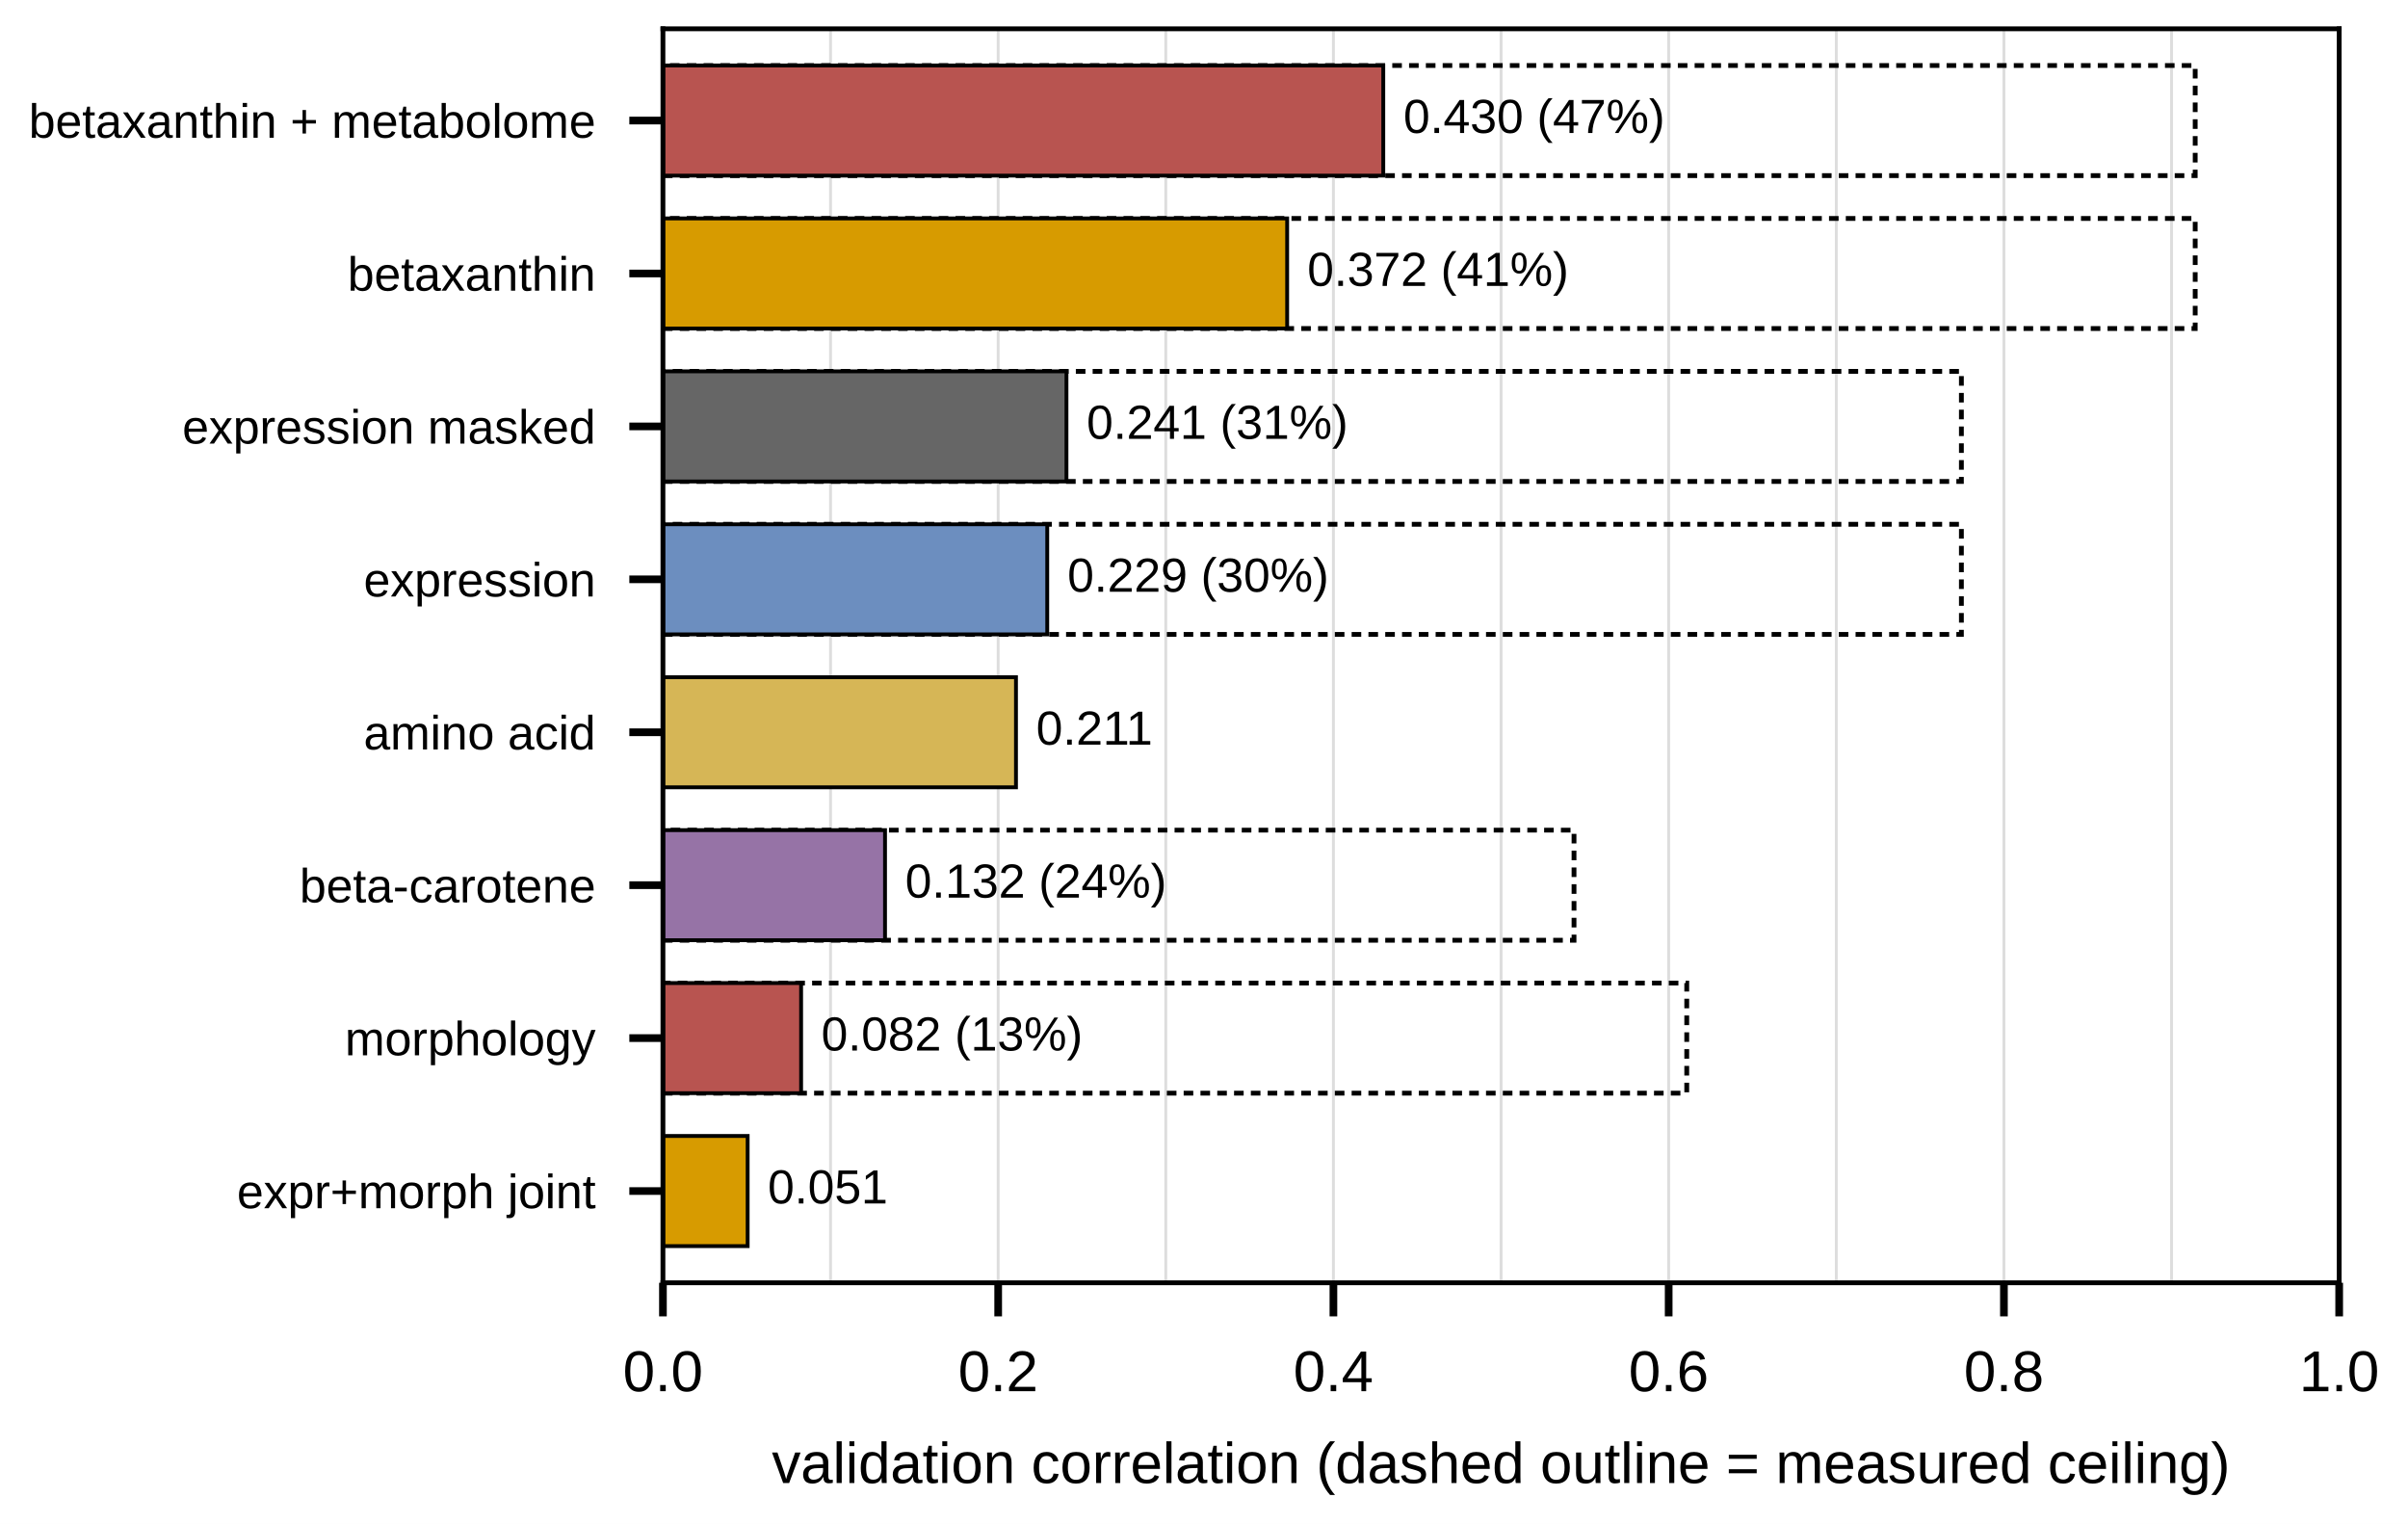
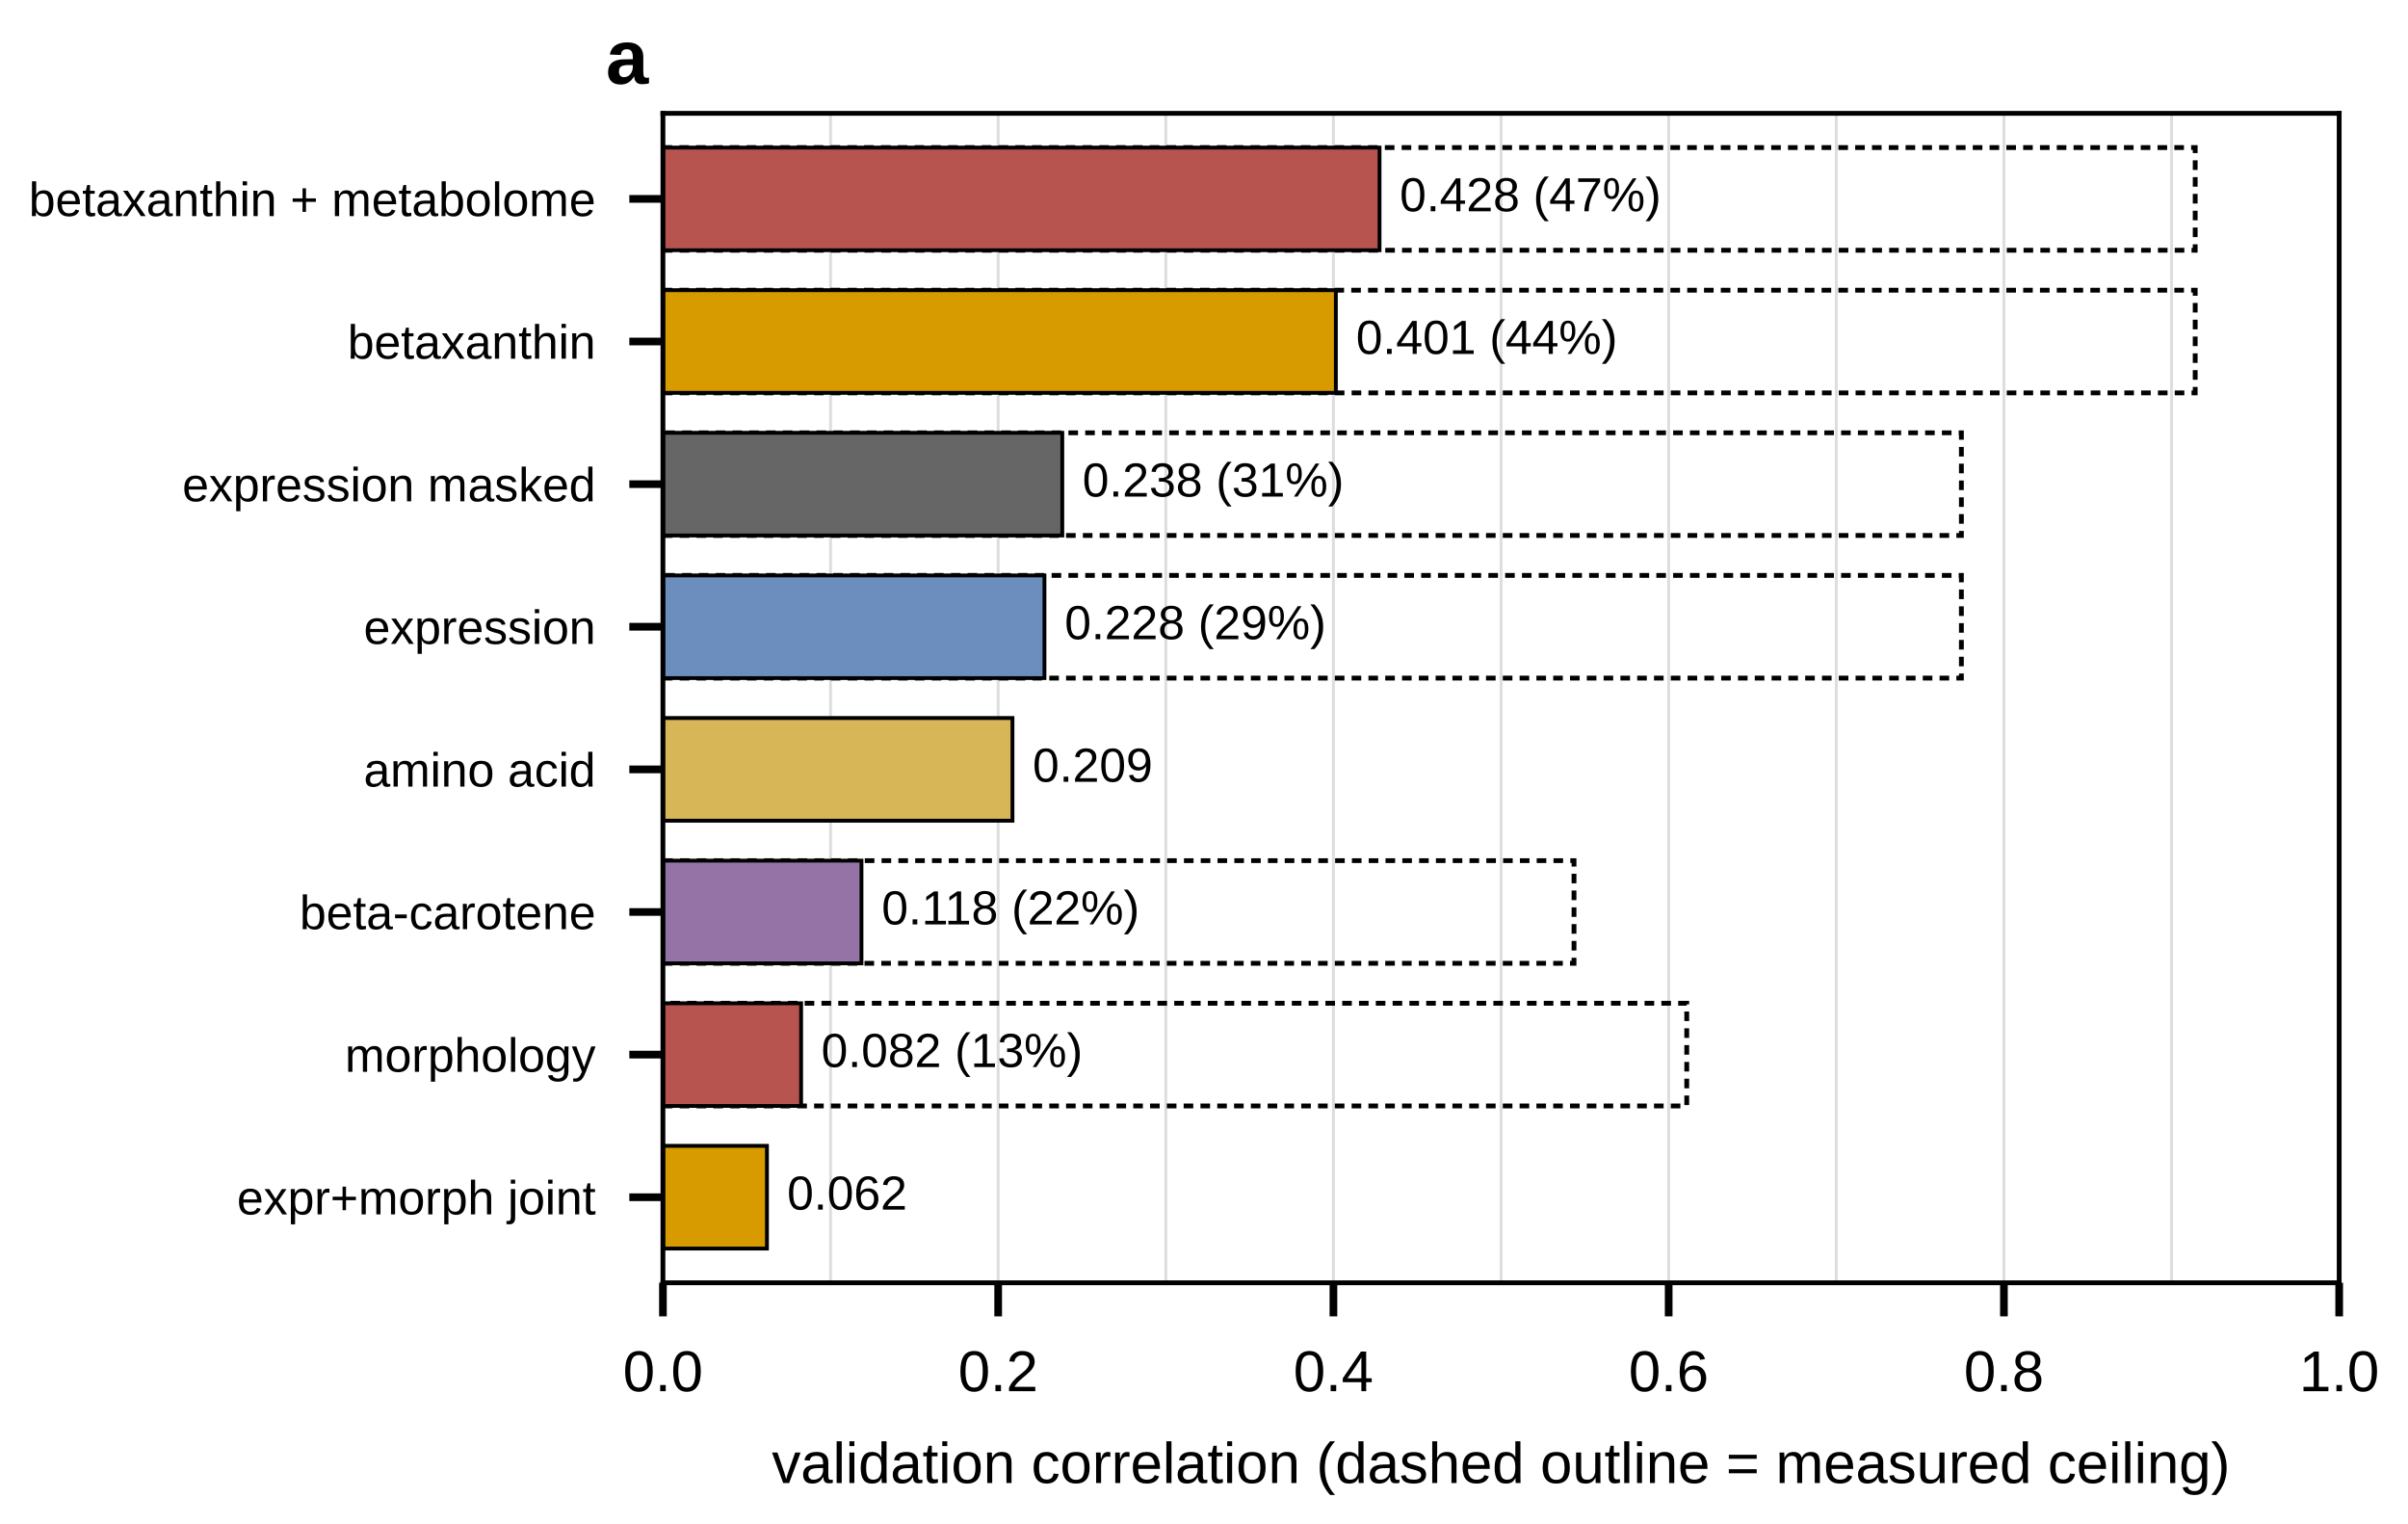
<svg xmlns="http://www.w3.org/2000/svg" xmlns:xlink="http://www.w3.org/1999/xlink" width="348.425" height="220.472" viewBox="0 0 348.425 220.472" version="1.1">
  <g transform="scale(1.388889)">
    <defs>
      <style type="text/css">*{stroke-linejoin: round; stroke-linecap: butt}</style>
    </defs>
    <g id="figure_1">
      <g id="patch_1">
        <path d="M 0 158.74  L 250.866 158.74  L 250.866 0  L 0 0  z " style="fill: #ffffff" />
      </g>
      <g id="axes_1">
        <g id="patch_2">
-           <path d="M 69.064 133.622  L 243.696 133.622  L 243.696 3  L 69.064 3  z " style="fill: #ffffff" />
+           <path d="M 69.064 133.622  L 243.696 133.622  L 243.696 11.805  L 69.064 11.805  z " style="fill: #ffffff" />
        </g>
        <g id="matplotlib.axis_1">
          <g id="xtick_1">
            <g id="line2d_1">
-               <path d="M 69.064 133.622  L 69.064 3  " clip-path="url(#pde5a9af03e)" style="fill: none; stroke: #dddddd; stroke-width: 0.3; stroke-linecap: square" />
+               <path d="M 69.064 133.622  L 69.064 11.805  " clip-path="url(#p1551ad87fe)" style="fill: none; stroke: #dddddd; stroke-width: 0.3; stroke-linecap: square" />
            </g>
            <g id="line2d_2">
              <defs>
                <path id="md3a3946f29" d="M 0 0  L 0 3.5  " style="stroke: #000000; stroke-width: 0.8" />
              </defs>
              <g>
                <use xlink:href="#md3a3946f29" x="69.064" y="133.622" style="stroke: #000000; stroke-width: 0.8" />
              </g>
            </g>
            <g id="text_1">
              <text style="font-size: 6px; font-family: 'Arial'; text-anchor: middle" x="69.064" y="144.917" transform="rotate(-0 69.06352 144.9168)">0.0</text>
            </g>
          </g>
          <g id="xtick_2">
            <g id="line2d_3">
-               <path d="M 103.99 133.622  L 103.99 3  " clip-path="url(#pde5a9af03e)" style="fill: none; stroke: #dddddd; stroke-width: 0.3; stroke-linecap: square" />
+               <path d="M 103.99 133.622  L 103.99 11.805  " clip-path="url(#p1551ad87fe)" style="fill: none; stroke: #dddddd; stroke-width: 0.3; stroke-linecap: square" />
            </g>
            <g id="line2d_4">
              <g>
                <use xlink:href="#md3a3946f29" x="103.99" y="133.622" style="stroke: #000000; stroke-width: 0.8" />
              </g>
            </g>
            <g id="text_2">
              <text style="font-size: 6px; font-family: 'Arial'; text-anchor: middle" x="103.99" y="144.917" transform="rotate(-0 103.99 144.9168)">0.2</text>
            </g>
          </g>
          <g id="xtick_3">
            <g id="line2d_5">
-               <path d="M 138.916 133.622  L 138.916 3  " clip-path="url(#pde5a9af03e)" style="fill: none; stroke: #dddddd; stroke-width: 0.3; stroke-linecap: square" />
+               <path d="M 138.916 133.622  L 138.916 11.805  " clip-path="url(#p1551ad87fe)" style="fill: none; stroke: #dddddd; stroke-width: 0.3; stroke-linecap: square" />
            </g>
            <g id="line2d_6">
              <g>
                <use xlink:href="#md3a3946f29" x="138.916" y="133.622" style="stroke: #000000; stroke-width: 0.8" />
              </g>
            </g>
            <g id="text_3">
              <text style="font-size: 6px; font-family: 'Arial'; text-anchor: middle" x="138.916" y="144.917" transform="rotate(-0 138.9165 144.9168)">0.4</text>
            </g>
          </g>
          <g id="xtick_4">
            <g id="line2d_7">
-               <path d="M 173.843 133.622  L 173.843 3  " clip-path="url(#pde5a9af03e)" style="fill: none; stroke: #dddddd; stroke-width: 0.3; stroke-linecap: square" />
+               <path d="M 173.843 133.622  L 173.843 11.805  " clip-path="url(#p1551ad87fe)" style="fill: none; stroke: #dddddd; stroke-width: 0.3; stroke-linecap: square" />
            </g>
            <g id="line2d_8">
              <g>
                <use xlink:href="#md3a3946f29" x="173.843" y="133.622" style="stroke: #000000; stroke-width: 0.8" />
              </g>
            </g>
            <g id="text_4">
              <text style="font-size: 6px; font-family: 'Arial'; text-anchor: middle" x="173.843" y="144.917" transform="rotate(-0 173.843 144.9168)">0.6</text>
            </g>
          </g>
          <g id="xtick_5">
            <g id="line2d_9">
-               <path d="M 208.769 133.622  L 208.769 3  " clip-path="url(#pde5a9af03e)" style="fill: none; stroke: #dddddd; stroke-width: 0.3; stroke-linecap: square" />
+               <path d="M 208.769 133.622  L 208.769 11.805  " clip-path="url(#p1551ad87fe)" style="fill: none; stroke: #dddddd; stroke-width: 0.3; stroke-linecap: square" />
            </g>
            <g id="line2d_10">
              <g>
                <use xlink:href="#md3a3946f29" x="208.769" y="133.622" style="stroke: #000000; stroke-width: 0.8" />
              </g>
            </g>
            <g id="text_5">
              <text style="font-size: 6px; font-family: 'Arial'; text-anchor: middle" x="208.769" y="144.917" transform="rotate(-0 208.7694 144.9168)">0.8</text>
            </g>
          </g>
          <g id="xtick_6">
            <g id="line2d_11">
-               <path d="M 243.696 133.622  L 243.696 3  " clip-path="url(#pde5a9af03e)" style="fill: none; stroke: #dddddd; stroke-width: 0.3; stroke-linecap: square" />
+               <path d="M 243.696 133.622  L 243.696 11.805  " clip-path="url(#p1551ad87fe)" style="fill: none; stroke: #dddddd; stroke-width: 0.3; stroke-linecap: square" />
            </g>
            <g id="line2d_12">
              <g>
                <use xlink:href="#md3a3946f29" x="243.696" y="133.622" style="stroke: #000000; stroke-width: 0.8" />
              </g>
            </g>
            <g id="text_6">
              <text style="font-size: 6px; font-family: 'Arial'; text-anchor: middle" x="243.696" y="144.917" transform="rotate(-0 243.6959 144.9168)">1.0</text>
            </g>
          </g>
          <g id="xtick_7">
            <g id="line2d_13">
-               <path d="M 86.527 133.622  L 86.527 3  " clip-path="url(#pde5a9af03e)" style="fill: none; stroke: #dddddd; stroke-width: 0.3; stroke-linecap: square" />
+               <path d="M 86.527 133.622  L 86.527 11.805  " clip-path="url(#p1551ad87fe)" style="fill: none; stroke: #dddddd; stroke-width: 0.3; stroke-linecap: square" />
            </g>
            <g id="line2d_14" />
          </g>
          <g id="xtick_8">
            <g id="line2d_15">
-               <path d="M 121.453 133.622  L 121.453 3  " clip-path="url(#pde5a9af03e)" style="fill: none; stroke: #dddddd; stroke-width: 0.3; stroke-linecap: square" />
+               <path d="M 121.453 133.622  L 121.453 11.805  " clip-path="url(#p1551ad87fe)" style="fill: none; stroke: #dddddd; stroke-width: 0.3; stroke-linecap: square" />
            </g>
            <g id="line2d_16" />
          </g>
          <g id="xtick_9">
            <g id="line2d_17">
-               <path d="M 156.38 133.622  L 156.38 3  " clip-path="url(#pde5a9af03e)" style="fill: none; stroke: #dddddd; stroke-width: 0.3; stroke-linecap: square" />
+               <path d="M 156.38 133.622  L 156.38 11.805  " clip-path="url(#p1551ad87fe)" style="fill: none; stroke: #dddddd; stroke-width: 0.3; stroke-linecap: square" />
            </g>
            <g id="line2d_18" />
          </g>
          <g id="xtick_10">
            <g id="line2d_19">
-               <path d="M 191.306 133.622  L 191.306 3  " clip-path="url(#pde5a9af03e)" style="fill: none; stroke: #dddddd; stroke-width: 0.3; stroke-linecap: square" />
+               <path d="M 191.306 133.622  L 191.306 11.805  " clip-path="url(#p1551ad87fe)" style="fill: none; stroke: #dddddd; stroke-width: 0.3; stroke-linecap: square" />
            </g>
            <g id="line2d_20" />
          </g>
          <g id="xtick_11">
            <g id="line2d_21">
-               <path d="M 226.233 133.622  L 226.233 3  " clip-path="url(#pde5a9af03e)" style="fill: none; stroke: #dddddd; stroke-width: 0.3; stroke-linecap: square" />
+               <path d="M 226.233 133.622  L 226.233 11.805  " clip-path="url(#p1551ad87fe)" style="fill: none; stroke: #dddddd; stroke-width: 0.3; stroke-linecap: square" />
            </g>
            <g id="line2d_22" />
          </g>
          <g id="text_7">
            <text style="font-size: 6px; font-family: 'Arial'; text-anchor: middle" x="156.38" y="154.477" transform="rotate(-0 156.3797 154.4771)">validation correlation (dashed outline = measured ceiling)</text>
          </g>
        </g>
        <g id="matplotlib.axis_2">
          <g id="ytick_1">
            <g id="line2d_23">
              <defs>
                <path id="m997f827e6e" d="M 0 0  L -3.5 0  " style="stroke: #000000; stroke-width: 0.8" />
              </defs>
              <g>
-                 <use xlink:href="#m997f827e6e" x="69.064" y="124.064" style="stroke: #000000; stroke-width: 0.8" />
+                 <use xlink:href="#m997f827e6e" x="69.064" y="124.709" style="stroke: #000000; stroke-width: 0.8" />
              </g>
            </g>
            <g id="text_8">
-               <text style="font-size: 5px; font-family: 'Arial'; text-anchor: end" x="62.064" y="125.854" transform="rotate(-0 62.06352 125.8539)">expr+morph joint</text>
+               <text style="font-size: 5px; font-family: 'Arial'; text-anchor: end" x="62.064" y="126.498" transform="rotate(-0 62.06352 126.4981)">expr+morph joint</text>
            </g>
          </g>
          <g id="ytick_2">
            <g id="line2d_24">
              <g>
-                 <use xlink:href="#m997f827e6e" x="69.064" y="108.135" style="stroke: #000000; stroke-width: 0.8" />
+                 <use xlink:href="#m997f827e6e" x="69.064" y="109.853" style="stroke: #000000; stroke-width: 0.8" />
              </g>
            </g>
            <g id="text_9">
-               <text style="font-size: 5px; font-family: 'Arial'; text-anchor: end" x="62.064" y="109.924" transform="rotate(-0 62.06352 109.9244)">morphology</text>
+               <text style="font-size: 5px; font-family: 'Arial'; text-anchor: end" x="62.064" y="111.642" transform="rotate(-0 62.06352 111.6424)">morphology</text>
            </g>
          </g>
          <g id="ytick_3">
            <g id="line2d_25">
              <g>
-                 <use xlink:href="#m997f827e6e" x="69.064" y="92.205" style="stroke: #000000; stroke-width: 0.8" />
+                 <use xlink:href="#m997f827e6e" x="69.064" y="94.997" style="stroke: #000000; stroke-width: 0.8" />
              </g>
            </g>
            <g id="text_10">
-               <text style="font-size: 5px; font-family: 'Arial'; text-anchor: end" x="62.064" y="93.995" transform="rotate(-0 62.06352 93.99487)">beta-carotene</text>
+               <text style="font-size: 5px; font-family: 'Arial'; text-anchor: end" x="62.064" y="96.787" transform="rotate(-0 62.06352 96.7867)">beta-carotene</text>
            </g>
          </g>
          <g id="ytick_4">
            <g id="line2d_26">
              <g>
-                 <use xlink:href="#m997f827e6e" x="69.064" y="76.276" style="stroke: #000000; stroke-width: 0.8" />
+                 <use xlink:href="#m997f827e6e" x="69.064" y="80.142" style="stroke: #000000; stroke-width: 0.8" />
              </g>
            </g>
            <g id="text_11">
-               <text style="font-size: 5px; font-family: 'Arial'; text-anchor: end" x="62.064" y="78.065" transform="rotate(-0 62.06352 78.06537)">amino acid</text>
+               <text style="font-size: 5px; font-family: 'Arial'; text-anchor: end" x="62.064" y="81.931" transform="rotate(-0 62.06352 81.93098)">amino acid</text>
            </g>
          </g>
          <g id="ytick_5">
            <g id="line2d_27">
              <g>
-                 <use xlink:href="#m997f827e6e" x="69.064" y="60.346" style="stroke: #000000; stroke-width: 0.8" />
+                 <use xlink:href="#m997f827e6e" x="69.064" y="65.286" style="stroke: #000000; stroke-width: 0.8" />
              </g>
            </g>
            <g id="text_12">
-               <text style="font-size: 5px; font-family: 'Arial'; text-anchor: end" x="62.064" y="62.136" transform="rotate(-0 62.06352 62.13588)">expression</text>
+               <text style="font-size: 5px; font-family: 'Arial'; text-anchor: end" x="62.064" y="67.075" transform="rotate(-0 62.06352 67.07527)">expression</text>
            </g>
          </g>
          <g id="ytick_6">
            <g id="line2d_28">
              <g>
-                 <use xlink:href="#m997f827e6e" x="69.064" y="44.417" style="stroke: #000000; stroke-width: 0.8" />
+                 <use xlink:href="#m997f827e6e" x="69.064" y="50.43" style="stroke: #000000; stroke-width: 0.8" />
              </g>
            </g>
            <g id="text_13">
-               <text style="font-size: 5px; font-family: 'Arial'; text-anchor: end" x="62.064" y="46.206" transform="rotate(-0 62.06352 46.20638)">expression masked</text>
+               <text style="font-size: 5px; font-family: 'Arial'; text-anchor: end" x="62.064" y="52.22" transform="rotate(-0 62.06352 52.21955)">expression masked</text>
            </g>
          </g>
          <g id="ytick_7">
            <g id="line2d_29">
              <g>
-                 <use xlink:href="#m997f827e6e" x="69.064" y="28.487" style="stroke: #000000; stroke-width: 0.8" />
+                 <use xlink:href="#m997f827e6e" x="69.064" y="35.574" style="stroke: #000000; stroke-width: 0.8" />
              </g>
            </g>
            <g id="text_14">
-               <text style="font-size: 5px; font-family: 'Arial'; text-anchor: end" x="62.064" y="30.277" transform="rotate(-0 62.06352 30.27689)">betaxanthin</text>
+               <text style="font-size: 5px; font-family: 'Arial'; text-anchor: end" x="62.064" y="37.364" transform="rotate(-0 62.06352 37.36384)">betaxanthin</text>
            </g>
          </g>
          <g id="ytick_8">
            <g id="line2d_30">
              <g>
-                 <use xlink:href="#m997f827e6e" x="69.064" y="12.558" style="stroke: #000000; stroke-width: 0.8" />
+                 <use xlink:href="#m997f827e6e" x="69.064" y="20.719" style="stroke: #000000; stroke-width: 0.8" />
              </g>
            </g>
            <g id="text_15">
-               <text style="font-size: 5px; font-family: 'Arial'; text-anchor: end" x="62.064" y="14.347" transform="rotate(-0 62.06352 14.34739)">betaxanthin + metabolome</text>
+               <text style="font-size: 5px; font-family: 'Arial'; text-anchor: end" x="62.064" y="22.508" transform="rotate(-0 62.06352 22.50812)">betaxanthin + metabolome</text>
            </g>
          </g>
        </g>
        <g id="patch_3">
-           <path d="M 69.064 113.87  L 175.725 113.87  L 175.725 102.4  L 69.064 102.4  L 69.064 113.87  z " clip-path="url(#pde5a9af03e)" style="fill: none; stroke-dasharray: 1,0.75; stroke-dashoffset: 0; stroke: #000000; stroke-width: 0.5; stroke-linejoin: miter" />
+           <path d="M 69.064 115.201  L 175.725 115.201  L 175.725 104.505  L 69.064 104.505  L 69.064 115.201  z " clip-path="url(#p1551ad87fe)" style="fill: none; stroke-dasharray: 1,0.75; stroke-dashoffset: 0; stroke: #000000; stroke-width: 0.5; stroke-linejoin: miter" />
        </g>
        <g id="patch_4">
-           <path d="M 69.064 97.94  L 163.981 97.94  L 163.981 86.471  L 69.064 86.471  L 69.064 97.94  z " clip-path="url(#pde5a9af03e)" style="fill: none; stroke-dasharray: 1,0.75; stroke-dashoffset: 0; stroke: #000000; stroke-width: 0.5; stroke-linejoin: miter" />
+           <path d="M 69.064 100.345  L 163.981 100.345  L 163.981 89.649  L 69.064 89.649  L 69.064 100.345  z " clip-path="url(#p1551ad87fe)" style="fill: none; stroke-dasharray: 1,0.75; stroke-dashoffset: 0; stroke: #000000; stroke-width: 0.5; stroke-linejoin: miter" />
        </g>
        <g id="patch_5">
-           <path d="M 69.064 66.081  L 204.338 66.081  L 204.338 54.612  L 69.064 54.612  L 69.064 66.081  z " clip-path="url(#pde5a9af03e)" style="fill: none; stroke-dasharray: 1,0.75; stroke-dashoffset: 0; stroke: #000000; stroke-width: 0.5; stroke-linejoin: miter" />
+           <path d="M 69.064 70.634  L 204.338 70.634  L 204.338 59.938  L 69.064 59.938  L 69.064 70.634  z " clip-path="url(#p1551ad87fe)" style="fill: none; stroke-dasharray: 1,0.75; stroke-dashoffset: 0; stroke: #000000; stroke-width: 0.5; stroke-linejoin: miter" />
        </g>
        <g id="patch_6">
-           <path d="M 69.064 50.152  L 204.338 50.152  L 204.338 38.682  L 69.064 38.682  L 69.064 50.152  z " clip-path="url(#pde5a9af03e)" style="fill: none; stroke-dasharray: 1,0.75; stroke-dashoffset: 0; stroke: #000000; stroke-width: 0.5; stroke-linejoin: miter" />
+           <path d="M 69.064 55.778  L 204.338 55.778  L 204.338 45.082  L 69.064 45.082  L 69.064 55.778  z " clip-path="url(#p1551ad87fe)" style="fill: none; stroke-dasharray: 1,0.75; stroke-dashoffset: 0; stroke: #000000; stroke-width: 0.5; stroke-linejoin: miter" />
        </g>
        <g id="patch_7">
-           <path d="M 69.064 34.222  L 228.696 34.222  L 228.696 22.753  L 69.064 22.753  L 69.064 34.222  z " clip-path="url(#pde5a9af03e)" style="fill: none; stroke-dasharray: 1,0.75; stroke-dashoffset: 0; stroke: #000000; stroke-width: 0.5; stroke-linejoin: miter" />
+           <path d="M 69.064 40.922  L 228.696 40.922  L 228.696 30.226  L 69.064 30.226  L 69.064 40.922  z " clip-path="url(#p1551ad87fe)" style="fill: none; stroke-dasharray: 1,0.75; stroke-dashoffset: 0; stroke: #000000; stroke-width: 0.5; stroke-linejoin: miter" />
        </g>
        <g id="patch_8">
-           <path d="M 69.064 18.293  L 228.696 18.293  L 228.696 6.823  L 69.064 6.823  L 69.064 18.293  z " clip-path="url(#pde5a9af03e)" style="fill: none; stroke-dasharray: 1,0.75; stroke-dashoffset: 0; stroke: #000000; stroke-width: 0.5; stroke-linejoin: miter" />
+           <path d="M 69.064 26.067  L 228.696 26.067  L 228.696 15.371  L 69.064 15.371  L 69.064 26.067  z " clip-path="url(#p1551ad87fe)" style="fill: none; stroke-dasharray: 1,0.75; stroke-dashoffset: 0; stroke: #000000; stroke-width: 0.5; stroke-linejoin: miter" />
        </g>
        <g id="patch_9">
-           <path d="M 69.064 129.799  L 77.889 129.799  L 77.889 118.33  L 69.064 118.33  z " clip-path="url(#pde5a9af03e)" style="fill: #d79b00; stroke: #000000; stroke-width: 0.4; stroke-linejoin: miter" />
+           <path d="M 69.064 130.057  L 79.9 130.057  L 79.9 119.361  L 69.064 119.361  z " clip-path="url(#p1551ad87fe)" style="fill: #d79b00; stroke: #000000; stroke-width: 0.4; stroke-linejoin: miter" />
        </g>
        <g id="patch_10">
-           <path d="M 69.064 113.87  L 83.46 113.87  L 83.46 102.4  L 69.064 102.4  z " clip-path="url(#pde5a9af03e)" style="fill: #b85450; stroke: #000000; stroke-width: 0.4; stroke-linejoin: miter" />
+           <path d="M 69.064 115.201  L 83.46 115.201  L 83.46 104.505  L 69.064 104.505  z " clip-path="url(#p1551ad87fe)" style="fill: #b85450; stroke: #000000; stroke-width: 0.4; stroke-linejoin: miter" />
        </g>
        <g id="patch_11">
-           <path d="M 69.064 97.94  L 92.202 97.94  L 92.202 86.471  L 69.064 86.471  z " clip-path="url(#pde5a9af03e)" style="fill: #9673a6; stroke: #000000; stroke-width: 0.4; stroke-linejoin: miter" />
+           <path d="M 69.064 100.345  L 89.747 100.345  L 89.747 89.649  L 69.064 89.649  z " clip-path="url(#p1551ad87fe)" style="fill: #9673a6; stroke: #000000; stroke-width: 0.4; stroke-linejoin: miter" />
        </g>
        <g id="patch_12">
-           <path d="M 69.064 82.011  L 105.845 82.011  L 105.845 70.541  L 69.064 70.541  z " clip-path="url(#pde5a9af03e)" style="fill: #d6b656; stroke: #000000; stroke-width: 0.4; stroke-linejoin: miter" />
+           <path d="M 69.064 85.49  L 105.478 85.49  L 105.478 74.793  L 69.064 74.793  z " clip-path="url(#p1551ad87fe)" style="fill: #d6b656; stroke: #000000; stroke-width: 0.4; stroke-linejoin: miter" />
        </g>
        <g id="patch_13">
-           <path d="M 69.064 66.081  L 109.102 66.081  L 109.102 54.612  L 69.064 54.612  z " clip-path="url(#pde5a9af03e)" style="fill: #6c8ebf; stroke: #000000; stroke-width: 0.4; stroke-linejoin: miter" />
+           <path d="M 69.064 70.634  L 108.81 70.634  L 108.81 59.938  L 69.064 59.938  z " clip-path="url(#p1551ad87fe)" style="fill: #6c8ebf; stroke: #000000; stroke-width: 0.4; stroke-linejoin: miter" />
        </g>
        <g id="patch_14">
-           <path d="M 69.064 50.152  L 111.104 50.152  L 111.104 38.682  L 69.064 38.682  z " clip-path="url(#pde5a9af03e)" style="fill: #666666; stroke: #000000; stroke-width: 0.4; stroke-linejoin: miter" />
+           <path d="M 69.064 55.778  L 110.669 55.778  L 110.669 45.082  L 69.064 45.082  z " clip-path="url(#p1551ad87fe)" style="fill: #666666; stroke: #000000; stroke-width: 0.4; stroke-linejoin: miter" />
        </g>
        <g id="patch_15">
-           <path d="M 69.064 34.222  L 134.096 34.222  L 134.096 22.753  L 69.064 22.753  z " clip-path="url(#pde5a9af03e)" style="fill: #d79b00; stroke: #000000; stroke-width: 0.4; stroke-linejoin: miter" />
+           <path d="M 69.064 40.922  L 139.17 40.922  L 139.17 30.226  L 69.064 30.226  z " clip-path="url(#p1551ad87fe)" style="fill: #d79b00; stroke: #000000; stroke-width: 0.4; stroke-linejoin: miter" />
        </g>
        <g id="patch_16">
-           <path d="M 69.064 18.293  L 144.109 18.293  L 144.109 6.823  L 69.064 6.823  z " clip-path="url(#pde5a9af03e)" style="fill: #b85450; stroke: #000000; stroke-width: 0.4; stroke-linejoin: miter" />
+           <path d="M 69.064 26.067  L 143.72 26.067  L 143.72 15.371  L 69.064 15.371  z " clip-path="url(#p1551ad87fe)" style="fill: #b85450; stroke: #000000; stroke-width: 0.4; stroke-linejoin: miter" />
        </g>
        <g id="patch_17">
-           <path d="M 69.064 133.622  L 69.064 3  " style="fill: none; stroke: #000000; stroke-width: 0.5; stroke-linejoin: miter; stroke-linecap: square" />
+           <path d="M 69.064 133.622  L 69.064 11.805  " style="fill: none; stroke: #000000; stroke-width: 0.5; stroke-linejoin: miter; stroke-linecap: square" />
        </g>
        <g id="patch_18">
-           <path d="M 243.696 133.622  L 243.696 3  " style="fill: none; stroke: #000000; stroke-width: 0.5; stroke-linejoin: miter; stroke-linecap: square" />
+           <path d="M 243.696 133.622  L 243.696 11.805  " style="fill: none; stroke: #000000; stroke-width: 0.5; stroke-linejoin: miter; stroke-linecap: square" />
        </g>
        <g id="patch_19">
          <path d="M 69.064 133.622  L 243.696 133.622  " style="fill: none; stroke: #000000; stroke-width: 0.5; stroke-linejoin: miter; stroke-linecap: square" />
        </g>
        <g id="patch_20">
-           <path d="M 69.064 3  L 243.696 3  " style="fill: none; stroke: #000000; stroke-width: 0.5; stroke-linejoin: miter; stroke-linecap: square" />
+           <path d="M 69.064 11.805  L 243.696 11.805  " style="fill: none; stroke: #000000; stroke-width: 0.5; stroke-linejoin: miter; stroke-linecap: square" />
        </g>
        <g id="text_16">
-           <text style="font-size: 5px; font-family: 'Arial'; text-anchor: start" x="79.984" y="125.357" transform="rotate(-0 79.98429 125.357)">0.051</text>
+           <text style="font-size: 5px; font-family: 'Arial'; text-anchor: start" x="81.996" y="126.001" transform="rotate(-0 81.99588 126.0013)">0.062</text>
        </g>
        <g id="text_17">
-           <text style="font-size: 5px; font-family: 'Arial'; text-anchor: start" x="85.555" y="109.429" transform="rotate(-0 85.55534 109.4287)">0.082  (13%)</text>
+           <text style="font-size: 5px; font-family: 'Arial'; text-anchor: start" x="85.555" y="111.147" transform="rotate(-0 85.55534 111.1467)">0.082  (13%)</text>
        </g>
        <g id="text_18">
-           <text style="font-size: 5px; font-family: 'Arial'; text-anchor: start" x="94.298" y="93.499" transform="rotate(-0 94.29777 93.49917)">0.132  (24%)</text>
+           <text style="font-size: 5px; font-family: 'Arial'; text-anchor: start" x="91.842" y="96.291" transform="rotate(-0 91.84213 96.29099)">0.118  (22%)</text>
        </g>
        <g id="text_19">
-           <text style="font-size: 5px; font-family: 'Arial'; text-anchor: start" x="107.94" y="77.568" transform="rotate(-0 107.9405 77.5685)">0.211</text>
+           <text style="font-size: 5px; font-family: 'Arial'; text-anchor: start" x="107.574" y="81.434" transform="rotate(-0 107.574 81.43411)">0.209</text>
        </g>
        <g id="text_20">
-           <text style="font-size: 5px; font-family: 'Arial'; text-anchor: start" x="111.198" y="61.64" transform="rotate(-0 111.1975 61.64017)">0.229  (30%)</text>
+           <text style="font-size: 5px; font-family: 'Arial'; text-anchor: start" x="110.906" y="66.58" transform="rotate(-0 110.9059 66.57957)">0.228  (29%)</text>
        </g>
        <g id="text_21">
-           <text style="font-size: 5px; font-family: 'Arial'; text-anchor: start" x="113.2" y="45.711" transform="rotate(-0 113.1997 45.71068)">0.241  (31%)</text>
+           <text style="font-size: 5px; font-family: 'Arial'; text-anchor: start" x="112.765" y="51.724" transform="rotate(-0 112.7648 51.72385)">0.238  (31%)</text>
        </g>
        <g id="text_22">
-           <text style="font-size: 5px; font-family: 'Arial'; text-anchor: start" x="136.192" y="29.781" transform="rotate(-0 136.192 29.78118)">0.372  (41%)</text>
+           <text style="font-size: 5px; font-family: 'Arial'; text-anchor: start" x="141.266" y="36.868" transform="rotate(-0 141.2657 36.86813)">0.401  (44%)</text>
        </g>
        <g id="text_23">
-           <text style="font-size: 5px; font-family: 'Arial'; text-anchor: start" x="146.205" y="13.852" transform="rotate(-0 146.2045 13.85169)">0.430  (47%)</text>
+           <text style="font-size: 5px; font-family: 'Arial'; text-anchor: start" x="145.816" y="22.012" transform="rotate(-0 145.8159 22.01242)">0.428  (47%)</text>
+         </g>
+         <g id="text_24">
+           <g id="patch_21">
+             <path d="M 62.155 11.265  L 68.524 11.265  L 68.524 2.04  L 62.155 2.04  z " style="fill: #ffffff" />
+           </g>
+           <text style="font-weight: 700; font-size: 8px; font-family: 'Arial'; text-anchor: end" x="67.564" y="8.726" transform="rotate(-0 67.56352 8.72649)">a</text>
        </g>
      </g>
    </g>
    <defs>
-       <clipPath id="pde5a9af03e">
-         <rect x="69.064" y="3" width="174.632" height="130.622" />
+       <clipPath id="p1551ad87fe">
+         <rect x="69.064" y="11.805" width="174.632" height="121.817" />
      </clipPath>
    </defs>
  </g>
</svg>
